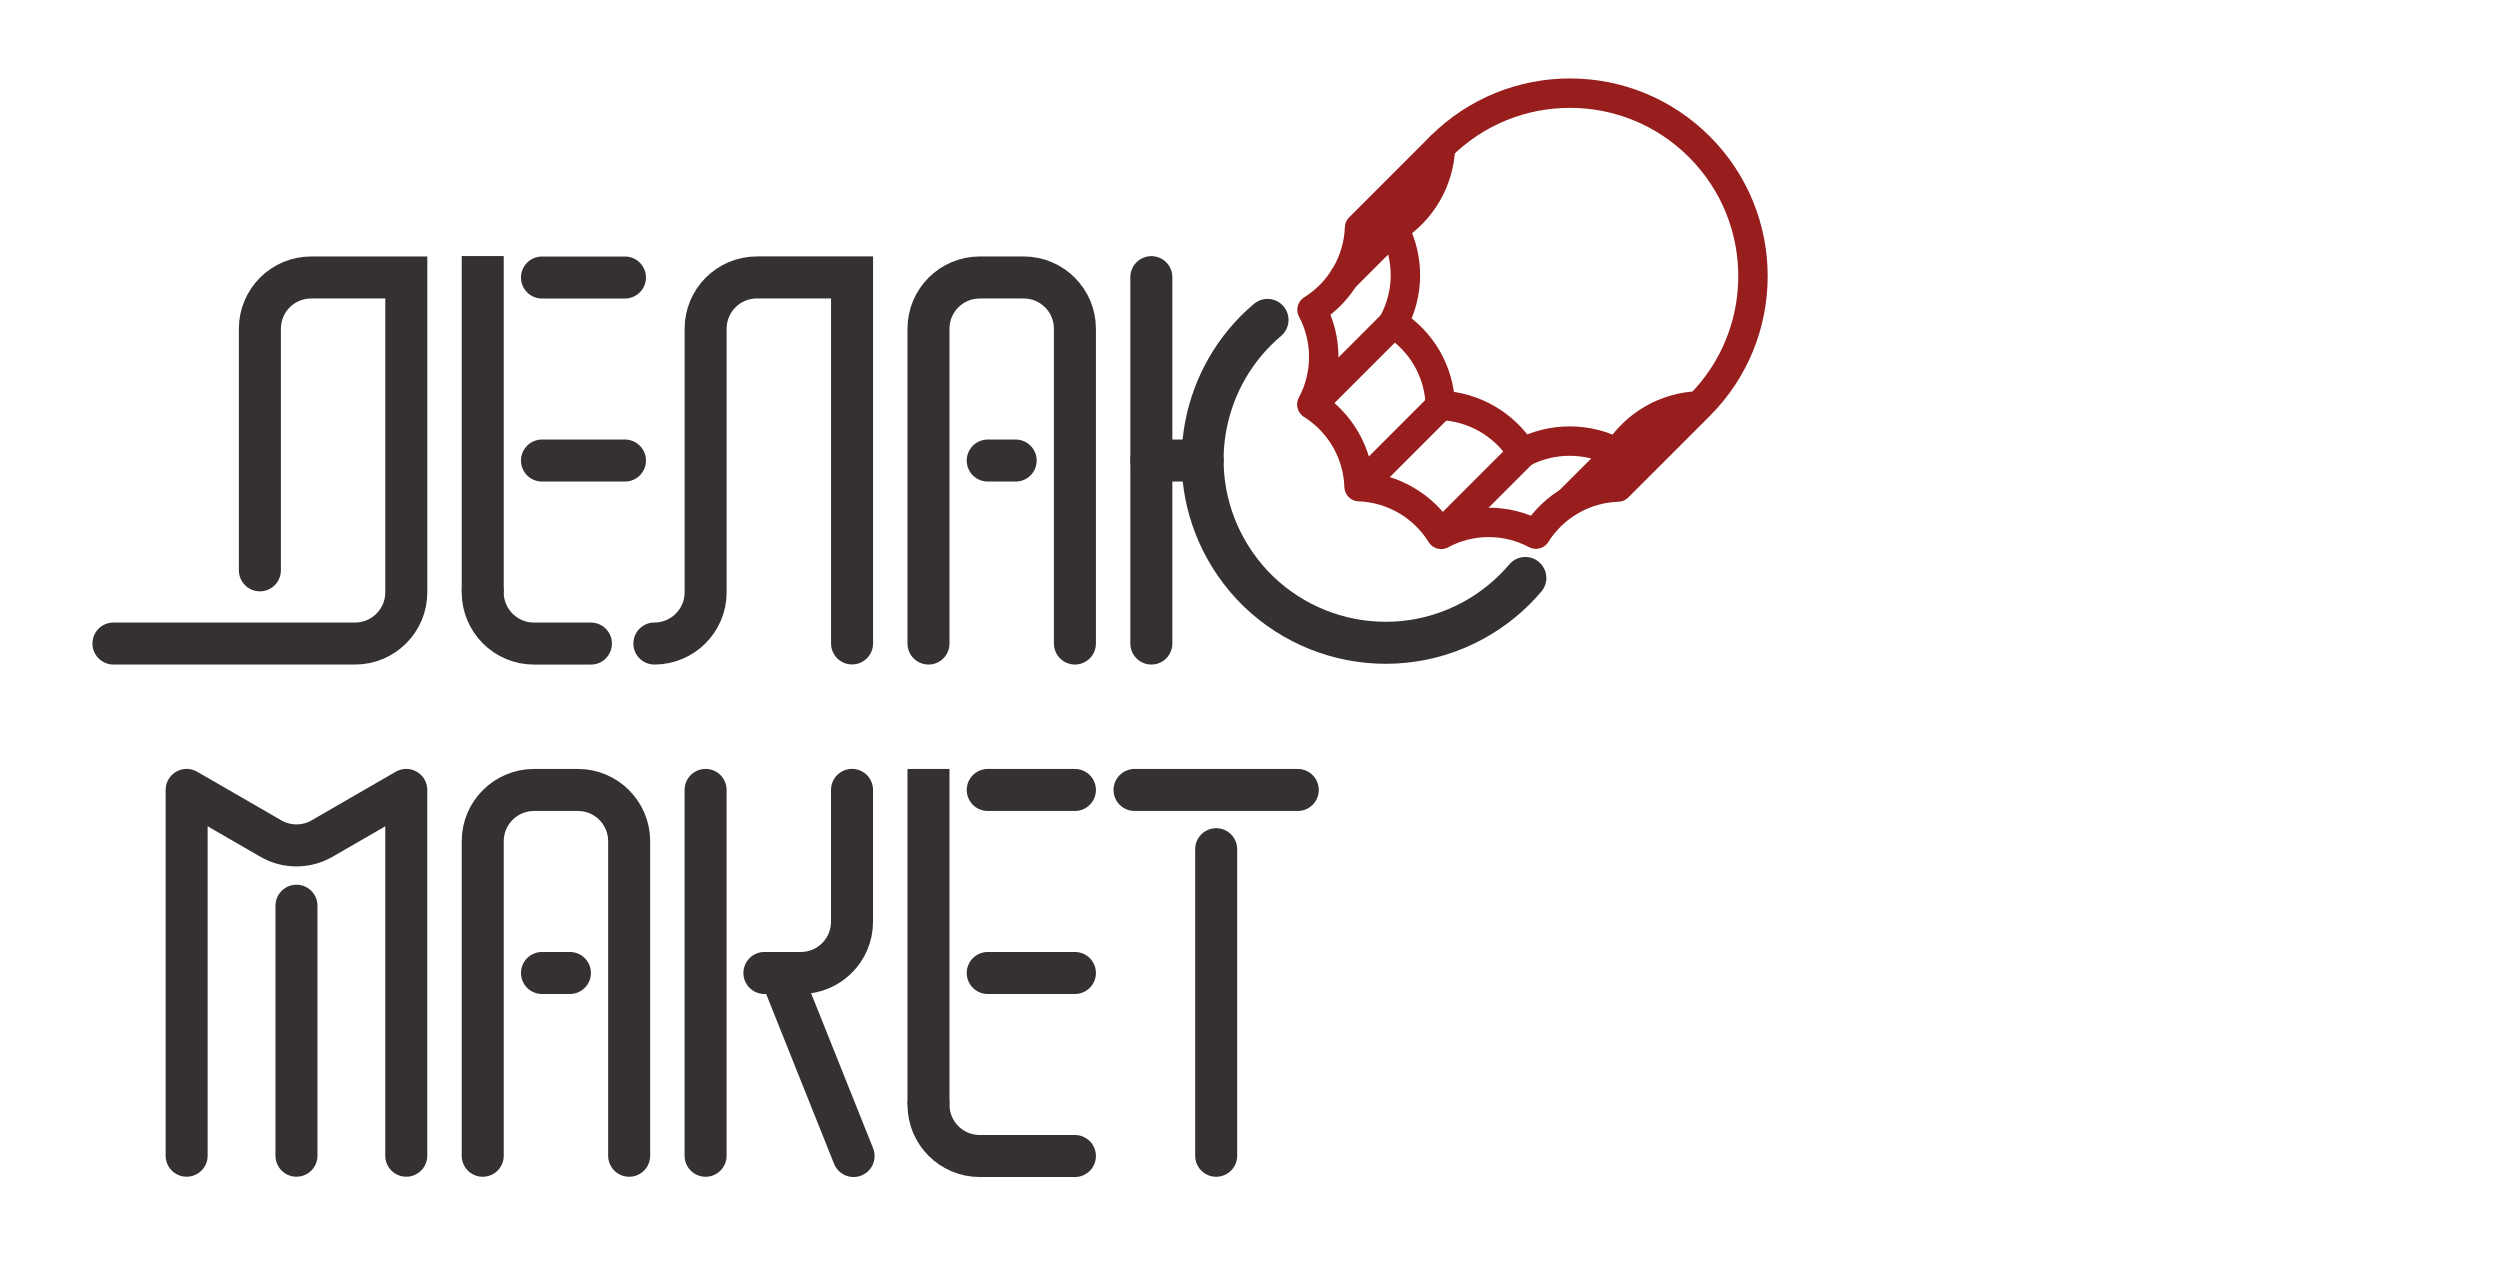
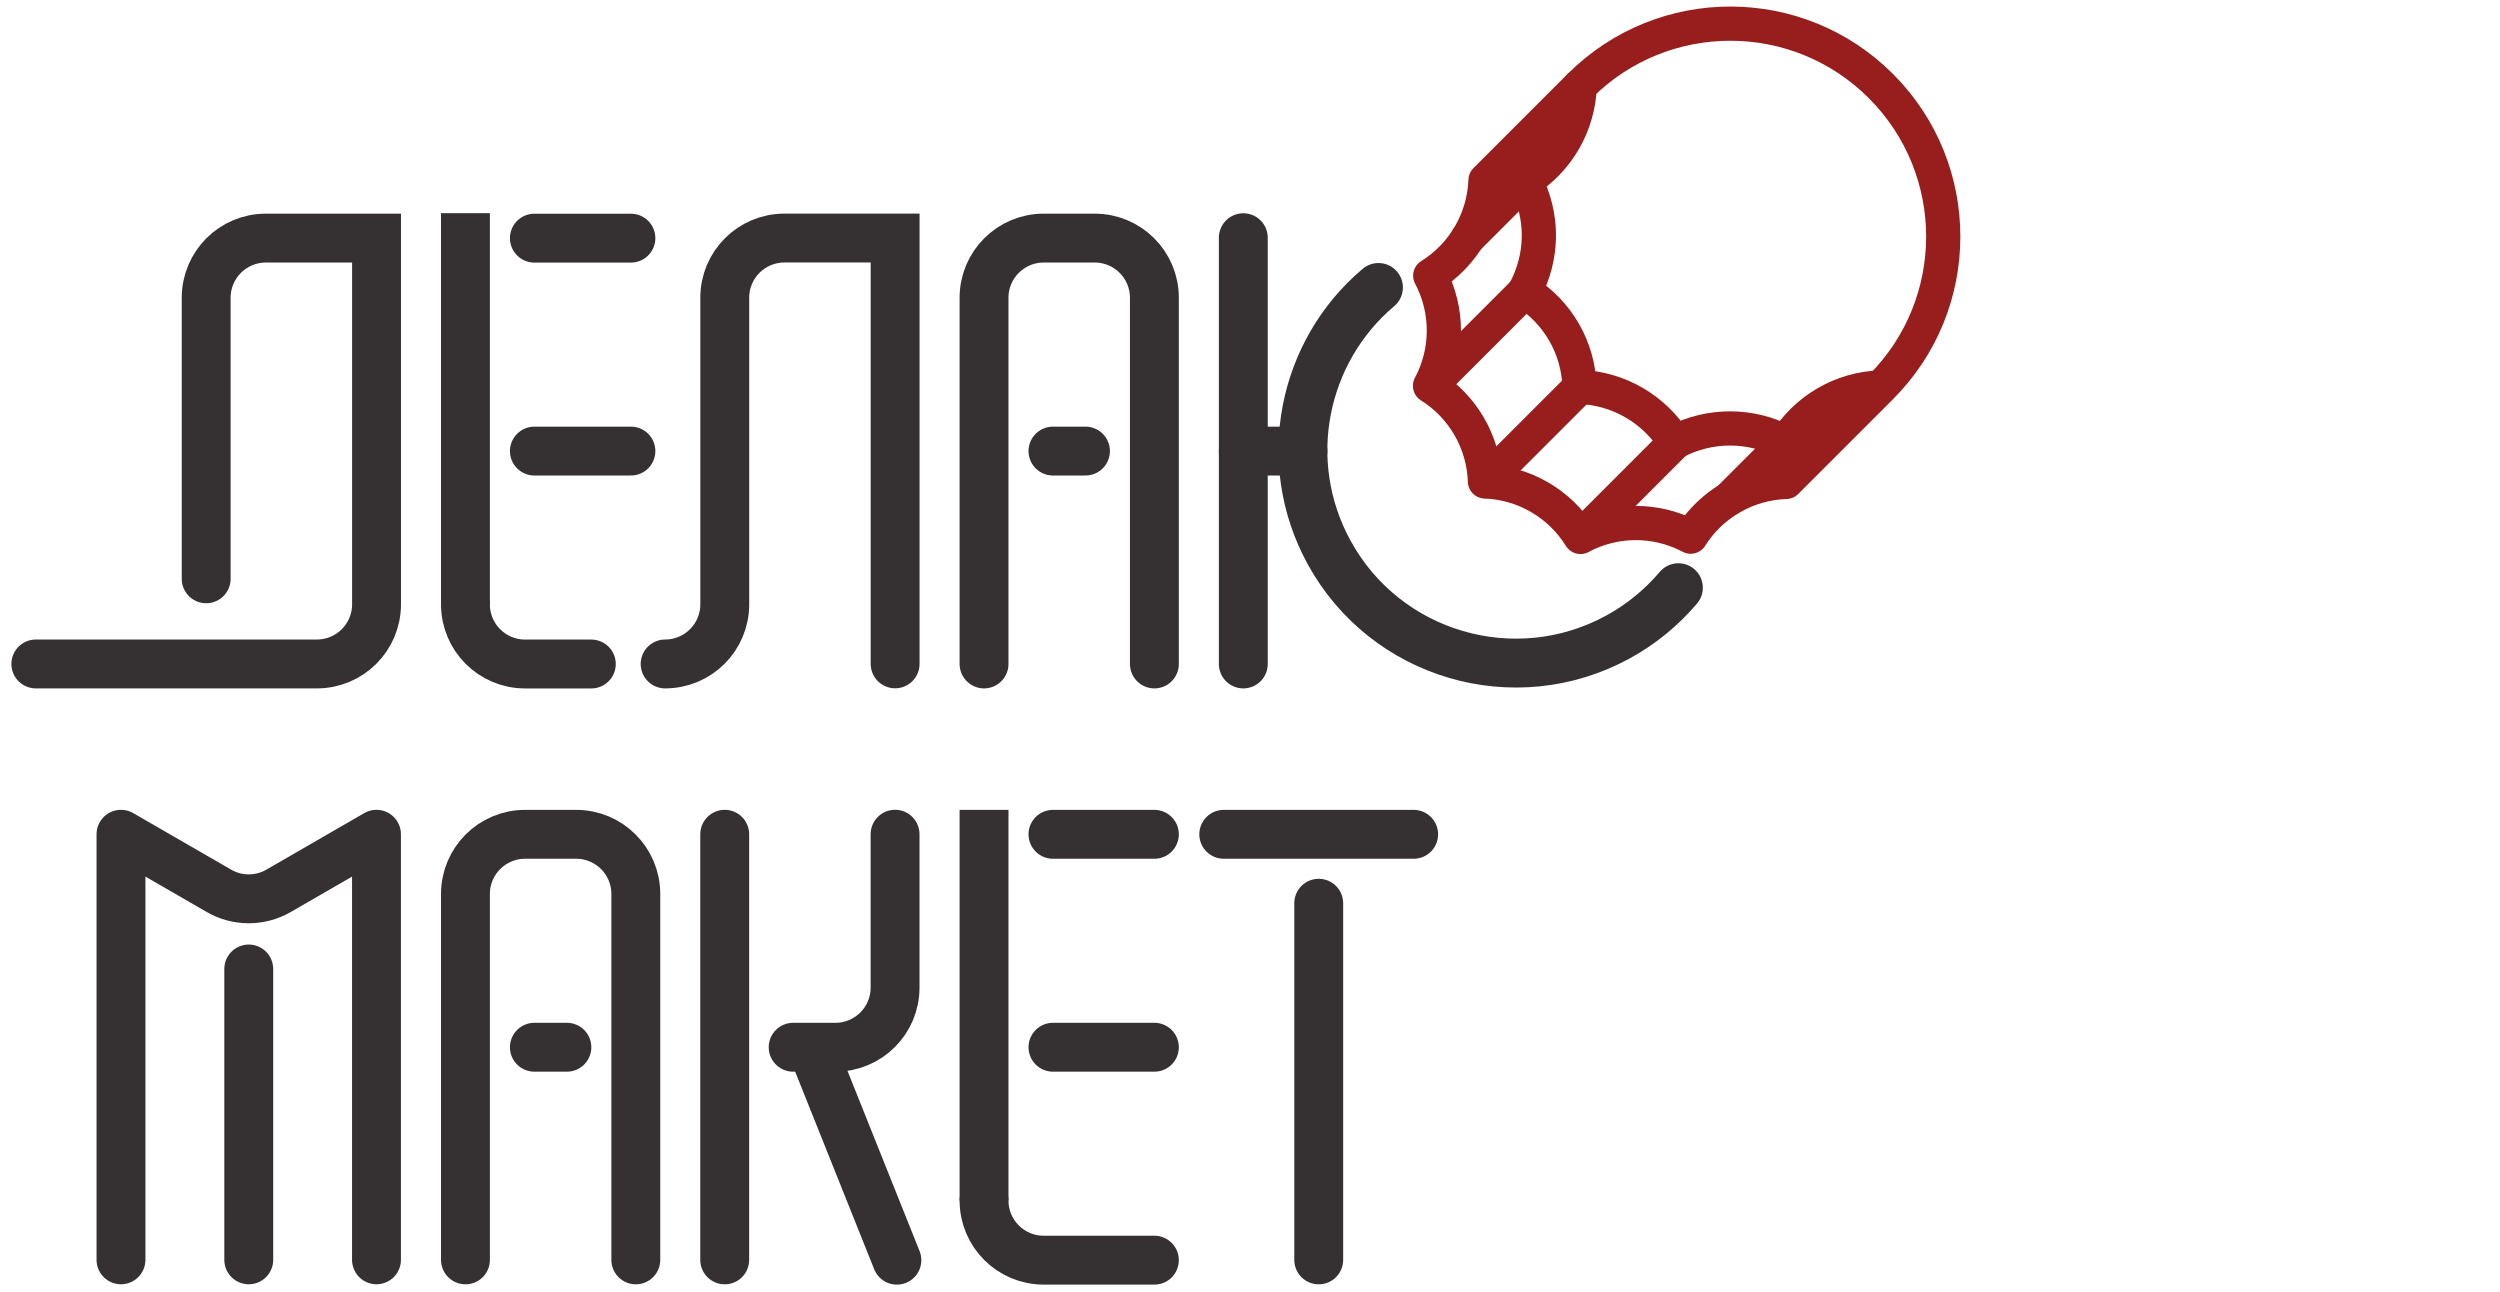
- <svg xmlns="http://www.w3.org/2000/svg" id="Layer_1" version="1.1" viewBox="0 0 595 304">
+ <svg xmlns="http://www.w3.org/2000/svg" id="Layer_1" version="1.1" viewBox="0 0 511.44 264.22">
  <defs>
    <style>
      .st0, .st1, .st2 {
        stroke-linecap: round;
      }

      .st0, .st1, .st2, .st3 {
        fill: none;
      }

      .st0, .st1, .st3 {
        stroke: #353132;
        stroke-width: 10px;
      }

      .st0, .st3 {
        stroke-miterlimit: 10;
      }

      .st1, .st2 {
        stroke-linejoin: round;
      }

      .st2 {
        stroke: #971e1c;
        stroke-width: 7px;
      }
    </style>
  </defs>
  <g id="A-DETL-THIN">
    <g>
      <g id="ARC">
-         <path class="st2" d="M404.4,96.58c17.04-16.98,17.09-44.56.1-61.6-16.98-17.04-44.56-17.09-61.6-.1-.02.02-.03.03-.05.05-.29,7.94-4.43,15.16-11.15,19.39,3.77,7.11,3.71,15.54-.14,22.61,6.79,4.26,11.01,11.53,11.24,19.55,7.98.29,15.29,4.53,19.51,11.31,7.07-3.77,15.59-3.74,22.65.04,4.24-6.77,11.46-10.98,19.44-11.24h0Z" />
+         <path class="st2" d="M384.73,79.25c17.04-16.98,17.09-44.56.1-61.6-16.98-17.04-44.56-17.09-61.6-.1-.02.02-.03.03-.05.05-.29,7.94-4.43,15.16-11.15,19.39,3.77,7.11,3.71,15.54-.14,22.61,6.79,4.26,11.01,11.53,11.24,19.55,7.98.29,15.29,4.53,19.51,11.31,7.07-3.77,15.59-3.74,22.65.04,4.24-6.77,11.46-10.98,19.44-11.24h0Z" />
      </g>
      <g id="LINE">
-         <line class="st2" x1="373.51" y1="119.27" x2="384.96" y2="107.82" />
+         <line class="st2" x1="353.84" y1="101.94" x2="365.29" y2="90.49" />
      </g>
      <g id="LINE-2">
-         <line class="st2" x1="343.13" y1="127.04" x2="362.35" y2="107.82" />
+         <line class="st2" x1="323.46" y1="109.71" x2="342.68" y2="90.49" />
      </g>
      <g id="LINE-3">
-         <line class="st2" x1="323.61" y1="115.76" x2="342.8" y2="96.57" />
+         <line class="st2" x1="303.94" y1="98.43" x2="323.13" y2="79.24" />
      </g>
      <g id="LINE-4">
-         <line class="st2" x1="312.34" y1="96.23" x2="331.47" y2="77.1" />
+         <line class="st2" x1="292.67" y1="78.9" x2="311.8" y2="59.77" />
      </g>
      <g id="ARC-2">
-         <path class="st2" d="M403.7,97.28l-18.64,18.64c-7.96.26-15.28,4.46-19.52,11.2-7.06-3.74-15.51-3.72-22.55.05-4.21-6.8-11.54-11.06-19.53-11.35-.26-7.98-4.48-15.31-11.24-19.55,3.76-7.04,3.78-15.49.04-22.55,6.78-4.22,11.02-11.53,11.31-19.51l19.29-19.29" />
+         <path class="st2" d="M384.03,79.95l-18.64,18.64c-7.96.26-15.28,4.46-19.52,11.2-7.06-3.74-15.51-3.72-22.55.05-4.21-6.8-11.54-11.06-19.53-11.35-.26-7.98-4.48-15.31-11.24-19.55,3.76-7.04,3.78-15.49.04-22.55,6.78-4.22,11.02-11.53,11.31-19.51l19.29-19.29" />
      </g>
      <g id="LINE-5">
-         <line class="st2" x1="319.9" y1="66.12" x2="331.7" y2="54.32" />
+         <line class="st2" x1="300.23" y1="48.79" x2="312.03" y2="36.99" />
      </g>
    </g>
  </g>
  <g id="LINE-6">
-     <line class="st0" x1="186.72" y1="234.05" x2="203.15" y2="275.13" />
+     <line class="st0" x1="167.05" y1="216.72" x2="183.48" y2="257.8" />
  </g>
  <g id="ARC-3">
-     <path class="st0" d="M301.67,76.14c-15.52,13.08-20.22,35.7-10.1,54.19,11.55,21.1,38.02,28.85,59.12,17.3,4.71-2.58,8.89-6,12.34-10.07" />
+     <path class="st0" d="M282,58.81c-15.52,13.08-20.22,35.7-10.1,54.19,11.55,21.1,38.02,28.85,59.12,17.3,4.71-2.58,8.89-6,12.34-10.07" />
  </g>
  <g id="ARC-4">
-     <path class="st0" d="M61.85,135.74v-57.5c0-6.74,5.46-12.2,12.2-12.2h22.65v74.92c0,6.74-5.46,12.2-12.2,12.2H27" />
+     <path class="st0" d="M42.18,118.41v-57.5c0-6.74,5.46-12.2,12.2-12.2h22.65v74.92c0,6.74-5.46,12.2-12.2,12.2H7.33" />
  </g>
-   <path class="st0" d="M114.89,140.97c0,6.74,5.46,12.2,12.2,12.2h13.55" />
-   <path class="st3" d="M114.89,60.94v80.02" />
+   <path class="st0" d="M95.22,123.64c0,6.74,5.46,12.2,12.2,12.2h13.55" />
+   <path class="st3" d="M95.22,43.61v80.02" />
  <g id="LINE-7">
-     <line class="st0" x1="128.99" y1="66.05" x2="148.74" y2="66.05" />
+     <line class="st0" x1="109.32" y1="48.72" x2="129.07" y2="48.72" />
  </g>
  <g id="LINE-8">
-     <line class="st0" x1="128.99" y1="109.61" x2="148.74" y2="109.61" />
+     <line class="st0" x1="109.32" y1="92.28" x2="129.07" y2="92.28" />
  </g>
  <g id="ARC-5">
-     <path class="st0" d="M155.74,153.16c6.74,0,12.2-5.46,12.2-12.2v-62.73c0-6.74,5.46-12.2,12.2-12.2h22.65v87.11" />
+     <path class="st0" d="M136.07,135.83c6.74,0,12.2-5.46,12.2-12.2v-62.73c0-6.74,5.46-12.2,12.2-12.2h22.65v87.11" />
  </g>
  <g id="ARC-6">
-     <path class="st0" d="M255.83,153.16v-74.92c0-6.74-5.46-12.2-12.2-12.2h-10.45c-6.74,0-12.2,5.46-12.2,12.2v74.92" />
+     <path class="st0" d="M236.16,135.83V60.91c0-6.74-5.46-12.2-12.2-12.2h-10.45c-6.74,0-12.2,5.46-12.2,12.2v74.92" />
  </g>
  <g id="LINE-9">
-     <line class="st0" x1="274.02" y1="153.16" x2="274.02" y2="65.96" />
+     <line class="st0" x1="254.35" y1="135.83" x2="254.35" y2="48.63" />
  </g>
  <g id="LINE-10">
-     <line class="st0" x1="274.02" y1="109.61" x2="286.22" y2="109.61" />
+     <line class="st0" x1="254.35" y1="92.28" x2="266.55" y2="92.28" />
  </g>
  <g id="LINE-11">
-     <line class="st0" x1="235.08" y1="109.61" x2="241.73" y2="109.61" />
+     <line class="st0" x1="215.41" y1="92.28" x2="222.06" y2="92.28" />
  </g>
  <g id="ARC-8">
-     <path class="st0" d="M114.89,275.07v-74.86c0-6.74,5.46-12.2,12.2-12.2h10.45c6.74,0,12.2,5.46,12.2,12.2v74.86" />
+     <path class="st0" d="M95.22,257.74v-74.86c0-6.74,5.46-12.2,12.2-12.2h10.45c6.74,0,12.2,5.46,12.2,12.2v74.86" />
  </g>
  <g id="LINE-13">
-     <line class="st0" x1="128.99" y1="231.57" x2="135.64" y2="231.57" />
+     <line class="st0" x1="109.32" y1="214.24" x2="115.97" y2="214.24" />
  </g>
  <g id="LINE-14">
-     <line class="st0" x1="167.93" y1="275.07" x2="167.93" y2="188" />
+     <line class="st0" x1="148.26" y1="257.74" x2="148.26" y2="170.67" />
  </g>
  <g id="ARC-9">
-     <path class="st0" d="M181.93,231.57h8.65c6.74,0,12.2-5.46,12.2-12.2v-31.38" />
+     <path class="st0" d="M162.26,214.24h8.65c6.74,0,12.2-5.46,12.2-12.2v-31.38" />
  </g>
-   <path class="st0" d="M220.98,262.93c0,6.74,5.46,12.2,12.2,12.2h22.65" />
-   <path class="st3" d="M220.98,183.01v79.92" />
+   <path class="st0" d="M201.31,245.6c0,6.74,5.46,12.2,12.2,12.2h22.65" />
+   <path class="st3" d="M201.31,165.68v79.92" />
  <g id="LINE-15">
-     <line class="st0" x1="235.08" y1="188.01" x2="255.83" y2="188.01" />
+     <line class="st0" x1="215.41" y1="170.68" x2="236.16" y2="170.68" />
  </g>
  <g id="LINE-16">
-     <line class="st0" x1="235.08" y1="231.57" x2="255.83" y2="231.57" />
+     <line class="st0" x1="215.41" y1="214.24" x2="236.16" y2="214.24" />
  </g>
  <g id="LINE-17">
-     <line class="st0" x1="270.02" y1="188.01" x2="308.87" y2="188.01" />
+     <line class="st0" x1="250.35" y1="170.68" x2="289.2" y2="170.68" />
  </g>
  <g id="LINE-18">
-     <line class="st0" x1="289.45" y1="275.07" x2="289.45" y2="202.11" />
+     <line class="st0" x1="269.78" y1="257.74" x2="269.78" y2="184.78" />
  </g>
  <g id="LINE1">
-     <line class="st1" x1="70.56" y1="275.06" x2="70.56" y2="215.56" />
+     <line class="st1" x1="50.89" y1="257.73" x2="50.89" y2="198.23" />
  </g>
  <g id="ARC1">
-     <path class="st1" d="M96.69,275.06v-87.06l-20.1,11.61c-3.76,2.15-8.43,2.13-12.17-.06l-20-11.55v87.06" />
+     <path class="st1" d="M77.02,257.73v-87.06l-20.1,11.61c-3.76,2.15-8.43,2.13-12.17-.06l-20-11.55v87.06" />
  </g>
</svg>
